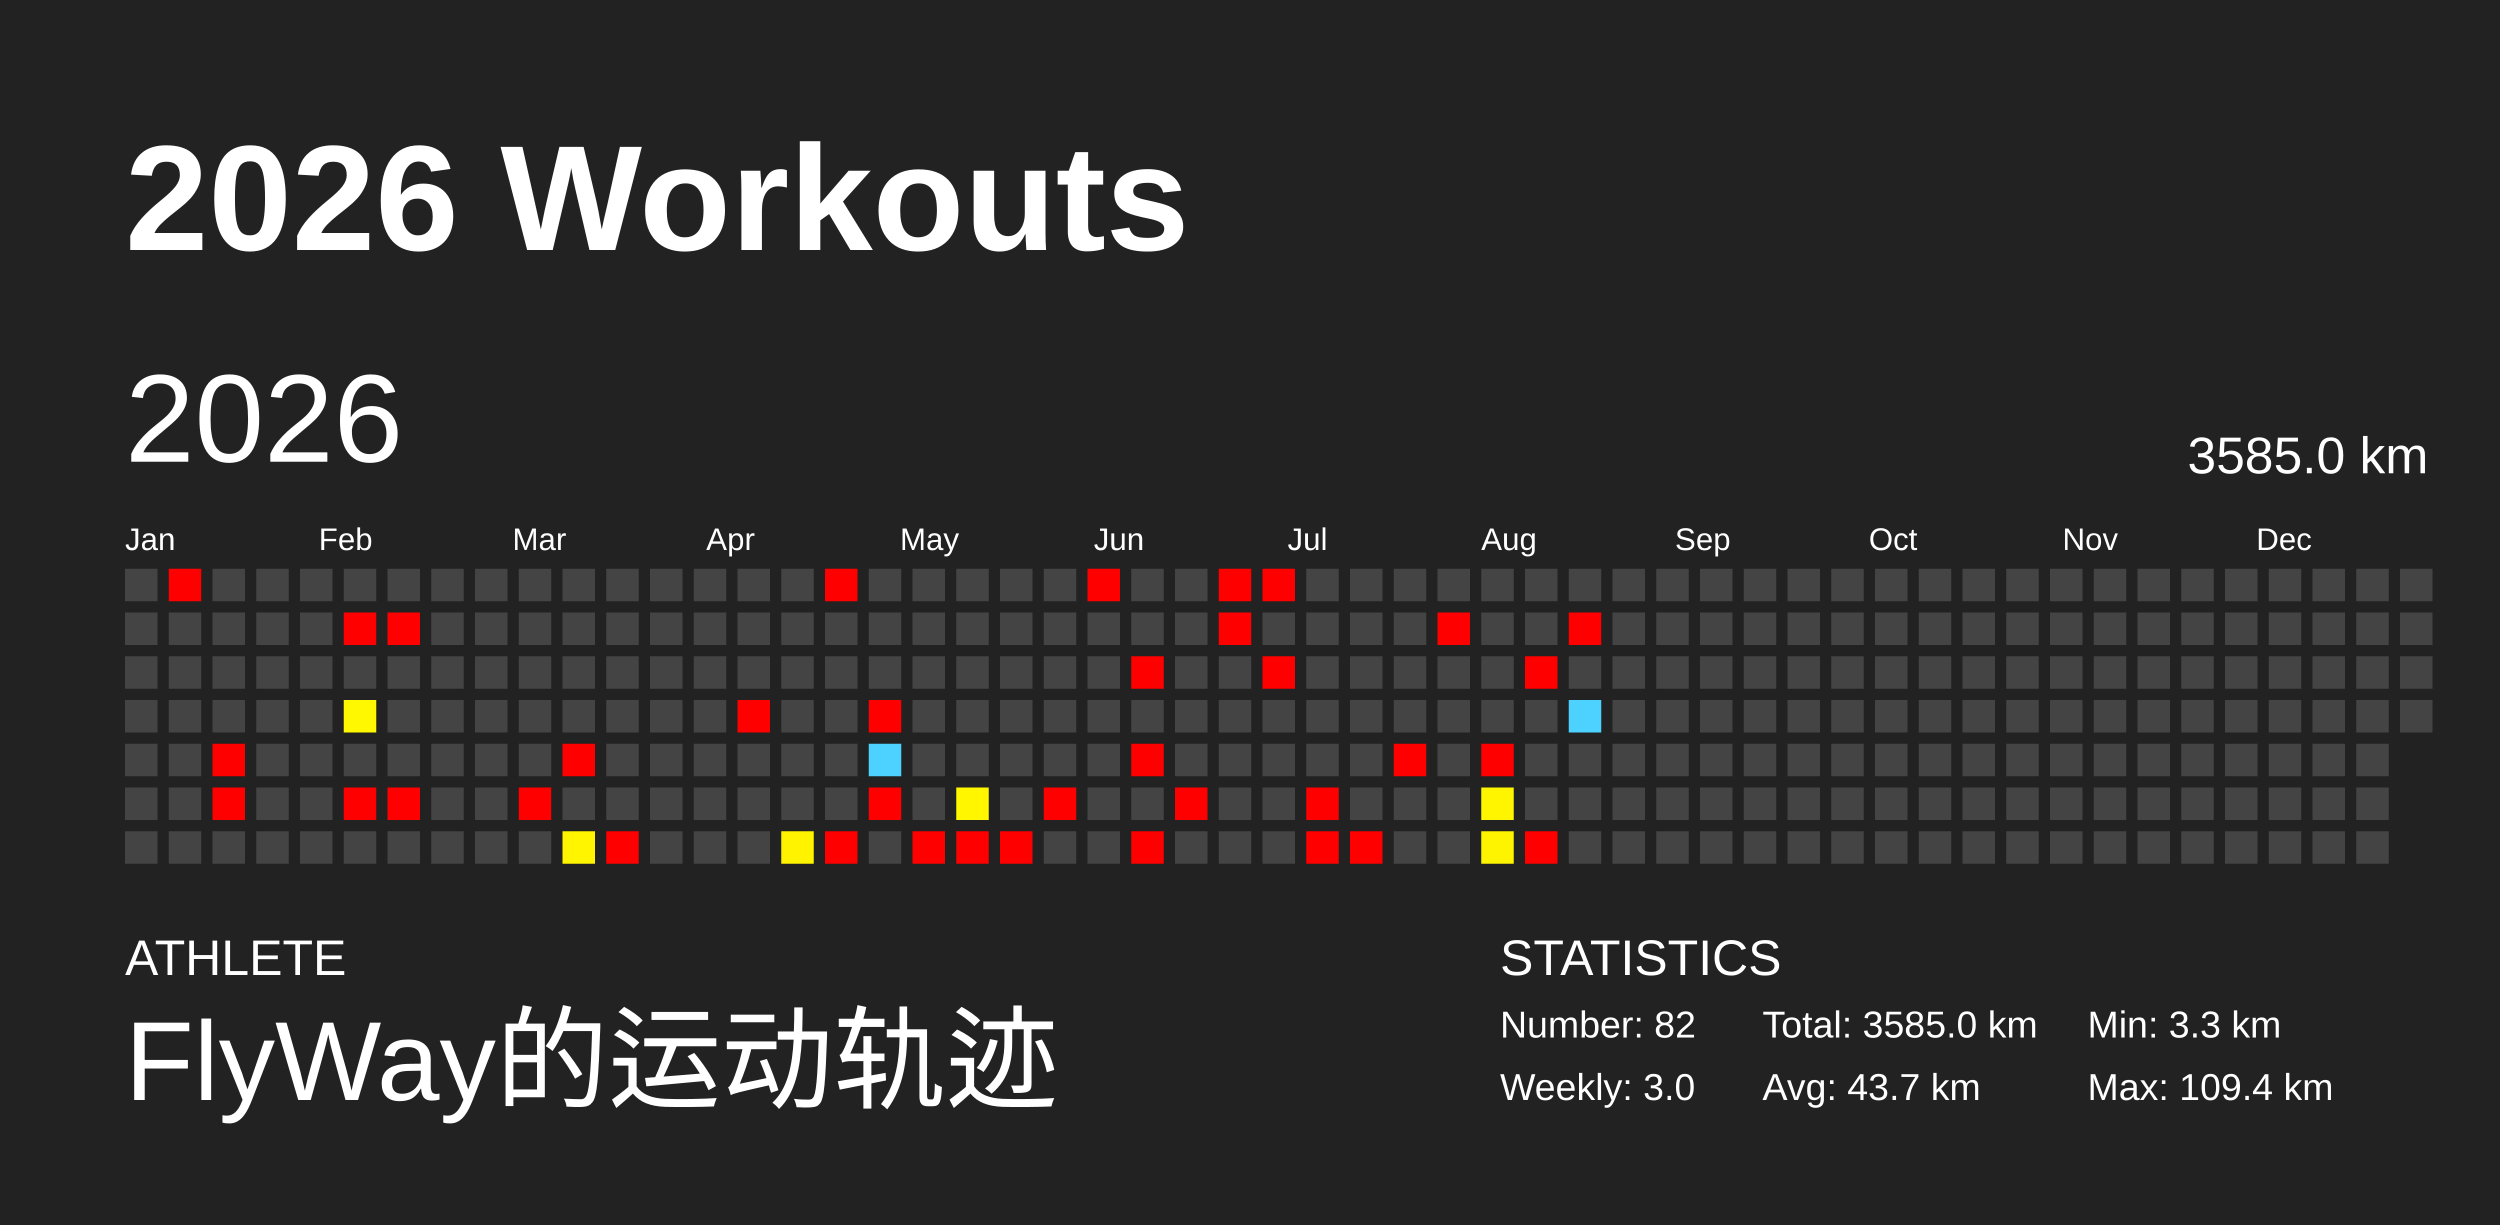
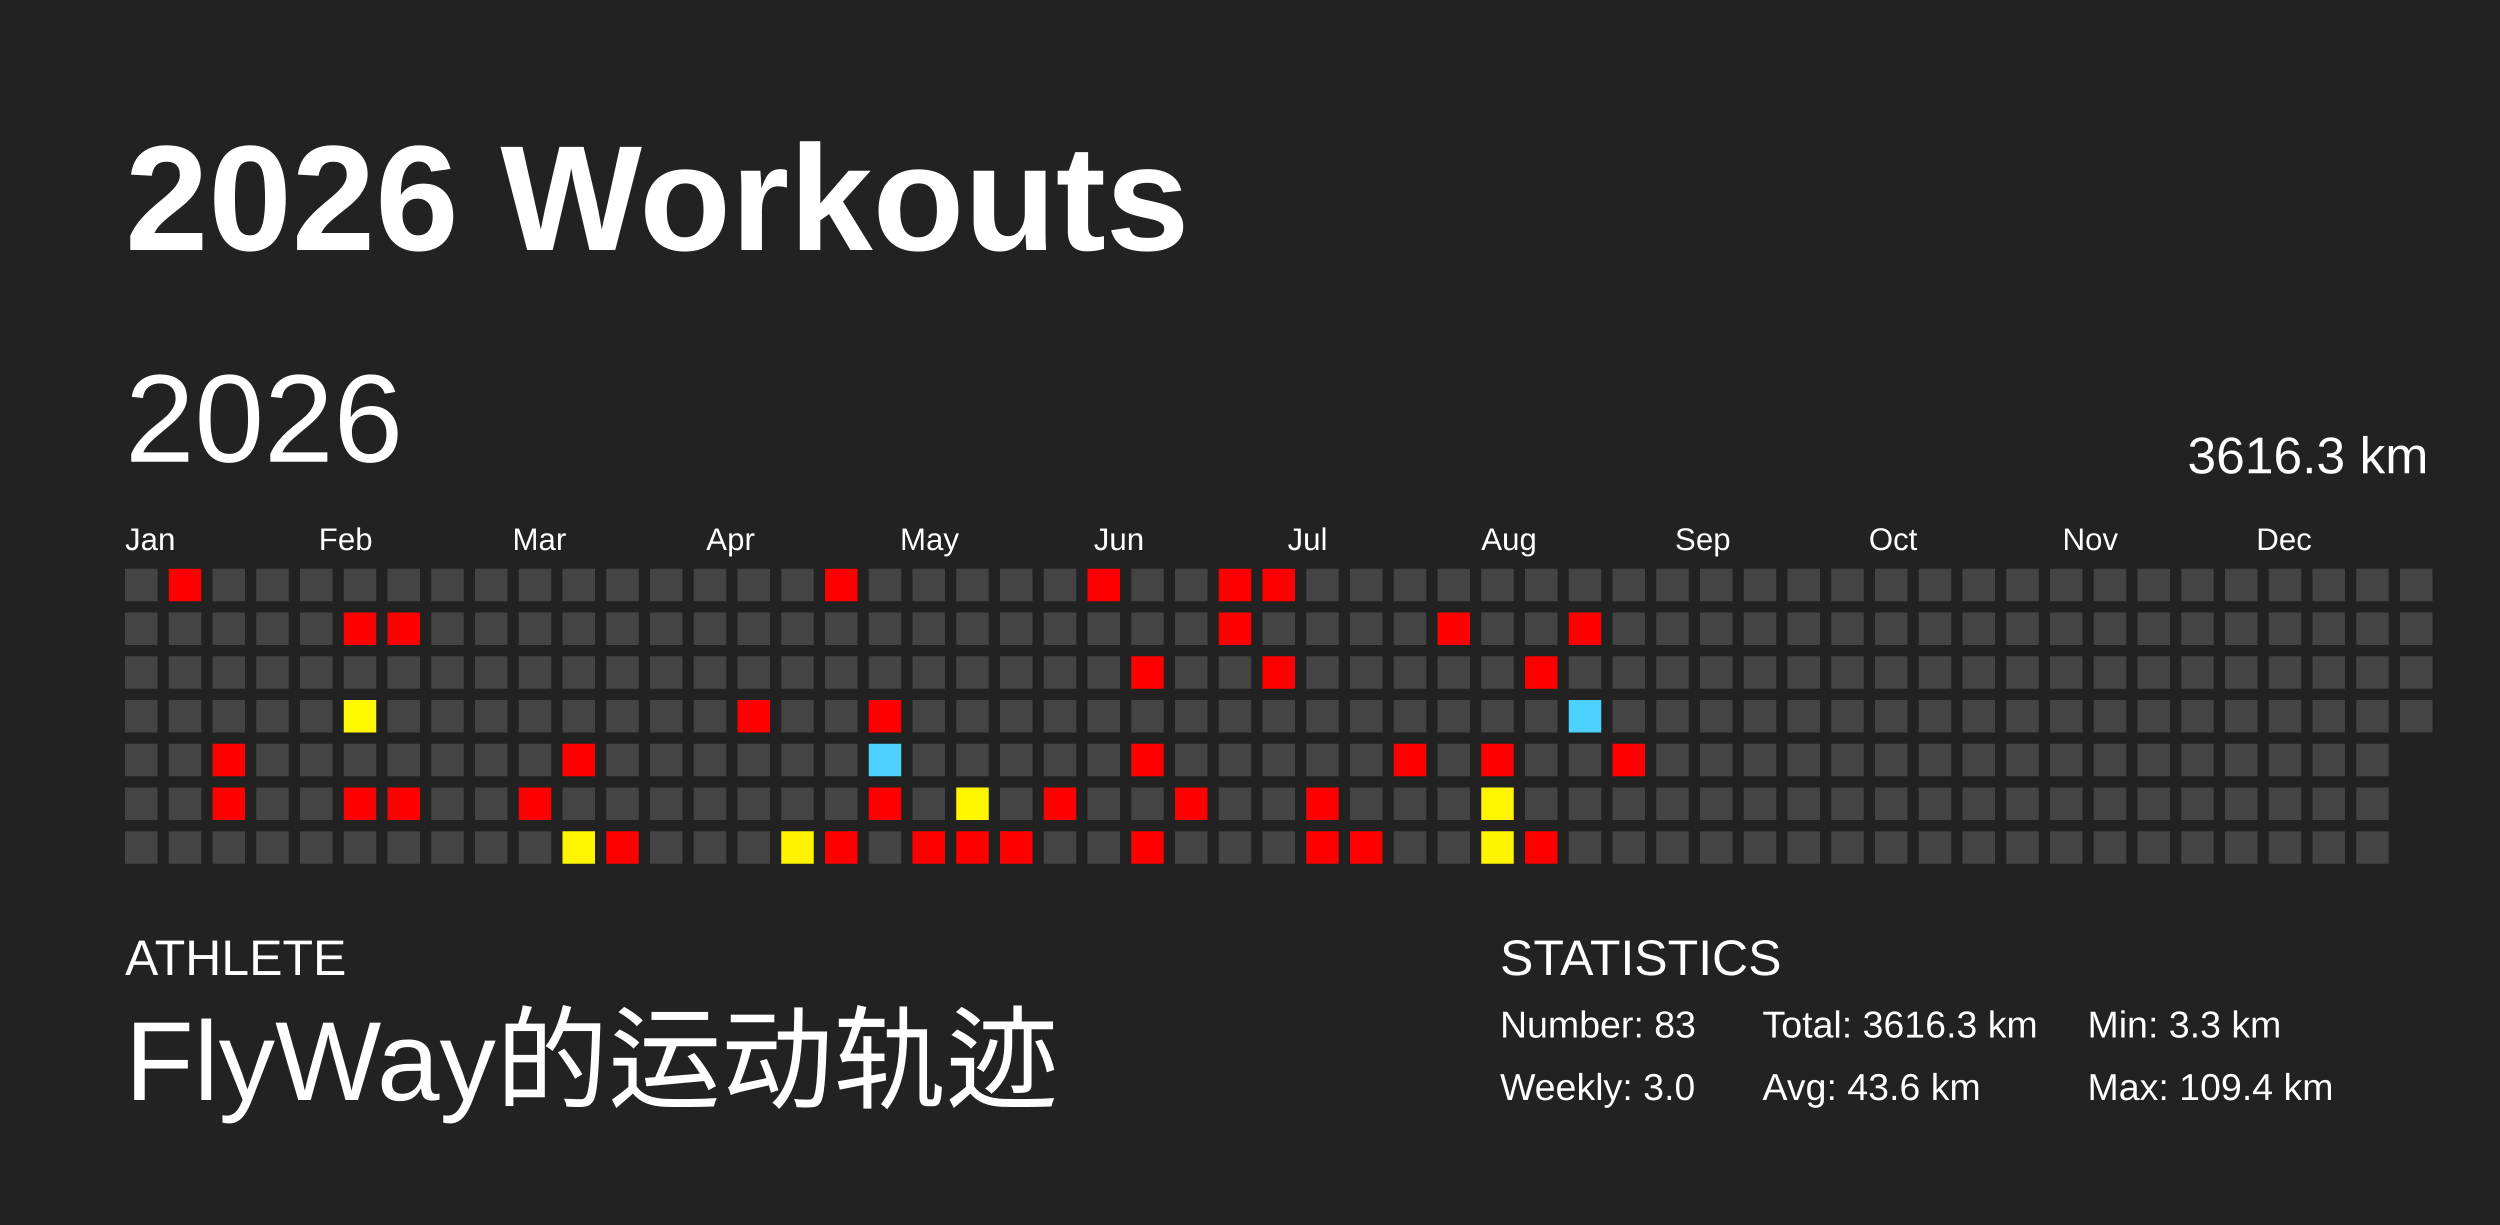
<svg xmlns="http://www.w3.org/2000/svg" baseProfile="full" height="98mm" version="1.1" viewBox="0,0,200,98" width="200mm">
  <defs />
  <rect fill="#222222" height="98" width="200" x="0" y="0" />
  <text fill="#FFFFFF" style="font-size:12px; font-family:Arial; font-weight:bold;" x="10" y="20">2026 Workouts</text>
  <text fill="#FFFFFF" style="font-size:4px; font-family:Arial" x="10" y="78">ATHLETE</text>
  <text fill="#FFFFFF" style="font-size:9px; font-family:Arial" x="10" y="88">FlyWay的运动轨迹</text>
  <text fill="#FFFFFF" style="font-size:4px; font-family:Arial" x="120" y="78">STATISTICS</text>
-   <text fill="#FFFFFF" style="font-size:3px; font-family:Arial" x="120" y="83">Number: 82</text>
+   <text fill="#FFFFFF" style="font-size:3px; font-family:Arial" x="120" y="83">Number: 83</text>
  <text fill="#FFFFFF" style="font-size:3px; font-family:Arial" x="120" y="88">Weekly: 3.0</text>
-   <text fill="#FFFFFF" style="font-size:3px; font-family:Arial" x="141" y="83">Total: 3585.0 km</text>
-   <text fill="#FFFFFF" style="font-size:3px; font-family:Arial" x="141" y="88">Avg: 43.7 km</text>
+   <text fill="#FFFFFF" style="font-size:3px; font-family:Arial" x="141" y="83">Total: 3616.3 km</text>
+   <text fill="#FFFFFF" style="font-size:3px; font-family:Arial" x="141" y="88">Avg: 43.6 km</text>
  <text fill="#FFFFFF" style="font-size:3px; font-family:Arial" x="167" y="83">Min: 3.3 km</text>
  <text fill="#FFFFFF" style="font-size:3px; font-family:Arial" x="167" y="88">Max: 109.4 km</text>
  <text dominant-baseline="hanging" fill="#FFFFFF" style="font-size:10.0px; font-family:Arial;" x="10" y="30">2026</text>
-   <text dominant-baseline="hanging" fill="#FFFFFF" style="font-size:4.125px; font-family:Arial;" x="175" y="35">3585.0 km</text>
+   <text dominant-baseline="hanging" fill="#FFFFFF" style="font-size:4.125px; font-family:Arial;" x="175" y="35">3616.3 km</text>
  <text fill="#FFFFFF" style="font-size:2.5px; font-family:Arial" x="10.0" y="44">Jan</text>
  <text fill="#FFFFFF" style="font-size:2.5px; font-family:Arial" x="25.5" y="44">Feb</text>
  <text fill="#FFFFFF" style="font-size:2.5px; font-family:Arial" x="41.0" y="44">Mar</text>
  <text fill="#FFFFFF" style="font-size:2.5px; font-family:Arial" x="56.5" y="44">Apr</text>
  <text fill="#FFFFFF" style="font-size:2.5px; font-family:Arial" x="72.0" y="44">May</text>
  <text fill="#FFFFFF" style="font-size:2.5px; font-family:Arial" x="87.5" y="44">Jun</text>
  <text fill="#FFFFFF" style="font-size:2.5px; font-family:Arial" x="103.0" y="44">Jul</text>
  <text fill="#FFFFFF" style="font-size:2.5px; font-family:Arial" x="118.5" y="44">Aug</text>
  <text fill="#FFFFFF" style="font-size:2.5px; font-family:Arial" x="134.0" y="44">Sep</text>
  <text fill="#FFFFFF" style="font-size:2.5px; font-family:Arial" x="149.5" y="44">Oct</text>
  <text fill="#FFFFFF" style="font-size:2.5px; font-family:Arial" x="165.0" y="44">Nov</text>
  <text fill="#FFFFFF" style="font-size:2.5px; font-family:Arial" x="180.5" y="44">Dec</text>
  <rect fill="#444444" height="2.6" width="2.6" x="10.0" y="45.5" />
  <rect fill="#444444" height="2.6" width="2.6" x="10.0" y="49.0" />
  <rect fill="#444444" height="2.6" width="2.6" x="10.0" y="52.5" />
  <rect fill="#444444" height="2.6" width="2.6" x="10.0" y="56.0" />
  <rect fill="#444444" height="2.6" width="2.6" x="10.0" y="59.5" />
  <rect fill="#444444" height="2.6" width="2.6" x="10.0" y="63.0" />
  <rect fill="#444444" height="2.6" width="2.6" x="10.0" y="66.5" />
  <rect fill="red" height="2.6" width="2.6" x="13.5" y="45.5" />
  <rect fill="#444444" height="2.6" width="2.6" x="13.5" y="49.0" />
  <rect fill="#444444" height="2.6" width="2.6" x="13.5" y="52.5" />
  <rect fill="#444444" height="2.6" width="2.6" x="13.5" y="56.0" />
  <rect fill="#444444" height="2.6" width="2.6" x="13.5" y="59.5" />
  <rect fill="#444444" height="2.6" width="2.6" x="13.5" y="63.0" />
  <rect fill="#444444" height="2.6" width="2.6" x="13.5" y="66.5" />
  <rect fill="#444444" height="2.6" width="2.6" x="17.0" y="45.5" />
  <rect fill="#444444" height="2.6" width="2.6" x="17.0" y="49.0" />
  <rect fill="#444444" height="2.6" width="2.6" x="17.0" y="52.5" />
  <rect fill="#444444" height="2.6" width="2.6" x="17.0" y="56.0" />
  <rect fill="red" height="2.6" width="2.6" x="17.0" y="59.5" />
  <rect fill="red" height="2.6" width="2.6" x="17.0" y="63.0" />
  <rect fill="#444444" height="2.6" width="2.6" x="17.0" y="66.5" />
  <rect fill="#444444" height="2.6" width="2.6" x="20.5" y="45.5" />
  <rect fill="#444444" height="2.6" width="2.6" x="20.5" y="49.0" />
  <rect fill="#444444" height="2.6" width="2.6" x="20.5" y="52.5" />
  <rect fill="#444444" height="2.6" width="2.6" x="20.5" y="56.0" />
  <rect fill="#444444" height="2.6" width="2.6" x="20.5" y="59.5" />
  <rect fill="#444444" height="2.6" width="2.6" x="20.5" y="63.0" />
  <rect fill="#444444" height="2.6" width="2.6" x="20.5" y="66.5" />
  <rect fill="#444444" height="2.6" width="2.6" x="24.0" y="45.5" />
  <rect fill="#444444" height="2.6" width="2.6" x="24.0" y="49.0" />
  <rect fill="#444444" height="2.6" width="2.6" x="24.0" y="52.5" />
  <rect fill="#444444" height="2.6" width="2.6" x="24.0" y="56.0" />
  <rect fill="#444444" height="2.6" width="2.6" x="24.0" y="59.5" />
  <rect fill="#444444" height="2.6" width="2.6" x="24.0" y="63.0" />
  <rect fill="#444444" height="2.6" width="2.6" x="24.0" y="66.5" />
  <rect fill="#444444" height="2.6" width="2.6" x="27.5" y="45.5" />
  <rect fill="red" height="2.6" width="2.6" x="27.5" y="49.0" />
  <rect fill="#444444" height="2.6" width="2.6" x="27.5" y="52.5" />
  <rect fill="#fff800" height="2.6" width="2.6" x="27.5" y="56.0" />
  <rect fill="#444444" height="2.6" width="2.6" x="27.5" y="59.5" />
  <rect fill="red" height="2.6" width="2.6" x="27.5" y="63.0" />
  <rect fill="#444444" height="2.6" width="2.6" x="27.5" y="66.5" />
  <rect fill="#444444" height="2.6" width="2.6" x="31.0" y="45.5" />
  <rect fill="red" height="2.6" width="2.6" x="31.0" y="49.0" />
  <rect fill="#444444" height="2.6" width="2.6" x="31.0" y="52.5" />
  <rect fill="#444444" height="2.6" width="2.6" x="31.0" y="56.0" />
  <rect fill="#444444" height="2.6" width="2.6" x="31.0" y="59.5" />
  <rect fill="red" height="2.6" width="2.6" x="31.0" y="63.0" />
  <rect fill="#444444" height="2.6" width="2.6" x="31.0" y="66.5" />
  <rect fill="#444444" height="2.6" width="2.6" x="34.5" y="45.5" />
  <rect fill="#444444" height="2.6" width="2.6" x="34.5" y="49.0" />
  <rect fill="#444444" height="2.6" width="2.6" x="34.5" y="52.5" />
  <rect fill="#444444" height="2.6" width="2.6" x="34.5" y="56.0" />
  <rect fill="#444444" height="2.6" width="2.6" x="34.5" y="59.5" />
  <rect fill="#444444" height="2.6" width="2.6" x="34.5" y="63.0" />
  <rect fill="#444444" height="2.6" width="2.6" x="34.5" y="66.5" />
  <rect fill="#444444" height="2.6" width="2.6" x="38.0" y="45.5" />
  <rect fill="#444444" height="2.6" width="2.6" x="38.0" y="49.0" />
  <rect fill="#444444" height="2.6" width="2.6" x="38.0" y="52.5" />
  <rect fill="#444444" height="2.6" width="2.6" x="38.0" y="56.0" />
  <rect fill="#444444" height="2.6" width="2.6" x="38.0" y="59.5" />
  <rect fill="#444444" height="2.6" width="2.6" x="38.0" y="63.0" />
  <rect fill="#444444" height="2.6" width="2.6" x="38.0" y="66.5" />
  <rect fill="#444444" height="2.6" width="2.6" x="41.5" y="45.5" />
  <rect fill="#444444" height="2.6" width="2.6" x="41.5" y="49.0" />
  <rect fill="#444444" height="2.6" width="2.6" x="41.5" y="52.5" />
  <rect fill="#444444" height="2.6" width="2.6" x="41.5" y="56.0" />
  <rect fill="#444444" height="2.6" width="2.6" x="41.5" y="59.5" />
  <rect fill="red" height="2.6" width="2.6" x="41.5" y="63.0" />
  <rect fill="#444444" height="2.6" width="2.6" x="41.5" y="66.5" />
  <rect fill="#444444" height="2.6" width="2.6" x="45.0" y="45.5" />
  <rect fill="#444444" height="2.6" width="2.6" x="45.0" y="49.0" />
  <rect fill="#444444" height="2.6" width="2.6" x="45.0" y="52.5" />
  <rect fill="#444444" height="2.6" width="2.6" x="45.0" y="56.0" />
  <rect fill="red" height="2.6" width="2.6" x="45.0" y="59.5" />
  <rect fill="#444444" height="2.6" width="2.6" x="45.0" y="63.0" />
  <rect fill="#fff500" height="2.6" width="2.6" x="45.0" y="66.5" />
  <rect fill="#444444" height="2.6" width="2.6" x="48.5" y="45.5" />
  <rect fill="#444444" height="2.6" width="2.6" x="48.5" y="49.0" />
  <rect fill="#444444" height="2.6" width="2.6" x="48.5" y="52.5" />
  <rect fill="#444444" height="2.6" width="2.6" x="48.5" y="56.0" />
  <rect fill="#444444" height="2.6" width="2.6" x="48.5" y="59.5" />
  <rect fill="#444444" height="2.6" width="2.6" x="48.5" y="63.0" />
  <rect fill="red" height="2.6" width="2.6" x="48.5" y="66.5" />
  <rect fill="#444444" height="2.6" width="2.6" x="52.0" y="45.5" />
  <rect fill="#444444" height="2.6" width="2.6" x="52.0" y="49.0" />
  <rect fill="#444444" height="2.6" width="2.6" x="52.0" y="52.5" />
  <rect fill="#444444" height="2.6" width="2.6" x="52.0" y="56.0" />
  <rect fill="#444444" height="2.6" width="2.6" x="52.0" y="59.5" />
  <rect fill="#444444" height="2.6" width="2.6" x="52.0" y="63.0" />
  <rect fill="#444444" height="2.6" width="2.6" x="52.0" y="66.5" />
  <rect fill="#444444" height="2.6" width="2.6" x="55.5" y="45.5" />
  <rect fill="#444444" height="2.6" width="2.6" x="55.5" y="49.0" />
  <rect fill="#444444" height="2.6" width="2.6" x="55.5" y="52.5" />
  <rect fill="#444444" height="2.6" width="2.6" x="55.5" y="56.0" />
  <rect fill="#444444" height="2.6" width="2.6" x="55.5" y="59.5" />
  <rect fill="#444444" height="2.6" width="2.6" x="55.5" y="63.0" />
  <rect fill="#444444" height="2.6" width="2.6" x="55.5" y="66.5" />
  <rect fill="#444444" height="2.6" width="2.6" x="59.0" y="45.5" />
  <rect fill="#444444" height="2.6" width="2.6" x="59.0" y="49.0" />
  <rect fill="#444444" height="2.6" width="2.6" x="59.0" y="52.5" />
  <rect fill="red" height="2.6" width="2.6" x="59.0" y="56.0" />
  <rect fill="#444444" height="2.6" width="2.6" x="59.0" y="59.5" />
  <rect fill="#444444" height="2.6" width="2.6" x="59.0" y="63.0" />
  <rect fill="#444444" height="2.6" width="2.6" x="59.0" y="66.5" />
  <rect fill="#444444" height="2.6" width="2.6" x="62.5" y="45.5" />
  <rect fill="#444444" height="2.6" width="2.6" x="62.5" y="49.0" />
  <rect fill="#444444" height="2.6" width="2.6" x="62.5" y="52.5" />
  <rect fill="#444444" height="2.6" width="2.6" x="62.5" y="56.0" />
  <rect fill="#444444" height="2.6" width="2.6" x="62.5" y="59.5" />
  <rect fill="#444444" height="2.6" width="2.6" x="62.5" y="63.0" />
  <rect fill="#fff300" height="2.6" width="2.6" x="62.5" y="66.5" />
  <rect fill="red" height="2.6" width="2.6" x="66.0" y="45.5" />
  <rect fill="#444444" height="2.6" width="2.6" x="66.0" y="49.0" />
  <rect fill="#444444" height="2.6" width="2.6" x="66.0" y="52.5" />
  <rect fill="#444444" height="2.6" width="2.6" x="66.0" y="56.0" />
  <rect fill="#444444" height="2.6" width="2.6" x="66.0" y="59.5" />
  <rect fill="#444444" height="2.6" width="2.6" x="66.0" y="63.0" />
  <rect fill="red" height="2.6" width="2.6" x="66.0" y="66.5" />
  <rect fill="#444444" height="2.6" width="2.6" x="69.5" y="45.5" />
  <rect fill="#444444" height="2.6" width="2.6" x="69.5" y="49.0" />
  <rect fill="#444444" height="2.6" width="2.6" x="69.5" y="52.5" />
  <rect fill="red" height="2.6" width="2.6" x="69.5" y="56.0" />
  <rect fill="#4dd2ff" height="2.6" width="2.6" x="69.5" y="59.5" />
  <rect fill="red" height="2.6" width="2.6" x="69.5" y="63.0" />
  <rect fill="#444444" height="2.6" width="2.6" x="69.5" y="66.5" />
  <rect fill="#444444" height="2.6" width="2.6" x="73.0" y="45.5" />
  <rect fill="#444444" height="2.6" width="2.6" x="73.0" y="49.0" />
  <rect fill="#444444" height="2.6" width="2.6" x="73.0" y="52.5" />
  <rect fill="#444444" height="2.6" width="2.6" x="73.0" y="56.0" />
  <rect fill="#444444" height="2.6" width="2.6" x="73.0" y="59.5" />
  <rect fill="#444444" height="2.6" width="2.6" x="73.0" y="63.0" />
  <rect fill="red" height="2.6" width="2.6" x="73.0" y="66.5" />
  <rect fill="#444444" height="2.6" width="2.6" x="76.5" y="45.5" />
  <rect fill="#444444" height="2.6" width="2.6" x="76.5" y="49.0" />
  <rect fill="#444444" height="2.6" width="2.6" x="76.5" y="52.5" />
  <rect fill="#444444" height="2.6" width="2.6" x="76.5" y="56.0" />
  <rect fill="#444444" height="2.6" width="2.6" x="76.5" y="59.5" />
  <rect fill="#fff600" height="2.6" width="2.6" x="76.5" y="63.0" />
  <rect fill="red" height="2.6" width="2.6" x="76.5" y="66.5" />
  <rect fill="#444444" height="2.6" width="2.6" x="80.0" y="45.5" />
  <rect fill="#444444" height="2.6" width="2.6" x="80.0" y="49.0" />
  <rect fill="#444444" height="2.6" width="2.6" x="80.0" y="52.5" />
  <rect fill="#444444" height="2.6" width="2.6" x="80.0" y="56.0" />
  <rect fill="#444444" height="2.6" width="2.6" x="80.0" y="59.5" />
  <rect fill="#444444" height="2.6" width="2.6" x="80.0" y="63.0" />
  <rect fill="red" height="2.6" width="2.6" x="80.0" y="66.5" />
  <rect fill="#444444" height="2.6" width="2.6" x="83.5" y="45.5" />
  <rect fill="#444444" height="2.6" width="2.6" x="83.5" y="49.0" />
  <rect fill="#444444" height="2.6" width="2.6" x="83.5" y="52.5" />
  <rect fill="#444444" height="2.6" width="2.6" x="83.5" y="56.0" />
  <rect fill="#444444" height="2.6" width="2.6" x="83.5" y="59.5" />
  <rect fill="red" height="2.6" width="2.6" x="83.5" y="63.0" />
  <rect fill="#444444" height="2.6" width="2.6" x="83.5" y="66.5" />
  <rect fill="red" height="2.6" width="2.6" x="87.0" y="45.5" />
  <rect fill="#444444" height="2.6" width="2.6" x="87.0" y="49.0" />
  <rect fill="#444444" height="2.6" width="2.6" x="87.0" y="52.5" />
  <rect fill="#444444" height="2.6" width="2.6" x="87.0" y="56.0" />
  <rect fill="#444444" height="2.6" width="2.6" x="87.0" y="59.5" />
  <rect fill="#444444" height="2.6" width="2.6" x="87.0" y="63.0" />
  <rect fill="#444444" height="2.6" width="2.6" x="87.0" y="66.5" />
  <rect fill="#444444" height="2.6" width="2.6" x="90.5" y="45.5" />
  <rect fill="#444444" height="2.6" width="2.6" x="90.5" y="49.0" />
  <rect fill="red" height="2.6" width="2.6" x="90.5" y="52.5" />
  <rect fill="#444444" height="2.6" width="2.6" x="90.5" y="56.0" />
  <rect fill="red" height="2.6" width="2.6" x="90.5" y="59.5" />
  <rect fill="#444444" height="2.6" width="2.6" x="90.5" y="63.0" />
  <rect fill="red" height="2.6" width="2.6" x="90.5" y="66.5" />
  <rect fill="#444444" height="2.6" width="2.6" x="94.0" y="45.5" />
  <rect fill="#444444" height="2.6" width="2.6" x="94.0" y="49.0" />
  <rect fill="#444444" height="2.6" width="2.6" x="94.0" y="52.5" />
  <rect fill="#444444" height="2.6" width="2.6" x="94.0" y="56.0" />
  <rect fill="#444444" height="2.6" width="2.6" x="94.0" y="59.5" />
  <rect fill="red" height="2.6" width="2.6" x="94.0" y="63.0" />
  <rect fill="#444444" height="2.6" width="2.6" x="94.0" y="66.5" />
  <rect fill="red" height="2.6" width="2.6" x="97.5" y="45.5" />
  <rect fill="red" height="2.6" width="2.6" x="97.5" y="49.0" />
  <rect fill="#444444" height="2.6" width="2.6" x="97.5" y="52.5" />
  <rect fill="#444444" height="2.6" width="2.6" x="97.5" y="56.0" />
  <rect fill="#444444" height="2.6" width="2.6" x="97.5" y="59.5" />
  <rect fill="#444444" height="2.6" width="2.6" x="97.5" y="63.0" />
  <rect fill="#444444" height="2.6" width="2.6" x="97.5" y="66.5" />
  <rect fill="red" height="2.6" width="2.6" x="101.0" y="45.5" />
  <rect fill="#444444" height="2.6" width="2.6" x="101.0" y="49.0" />
  <rect fill="red" height="2.6" width="2.6" x="101.0" y="52.5" />
  <rect fill="#444444" height="2.6" width="2.6" x="101.0" y="56.0" />
  <rect fill="#444444" height="2.6" width="2.6" x="101.0" y="59.5" />
  <rect fill="#444444" height="2.6" width="2.6" x="101.0" y="63.0" />
  <rect fill="#444444" height="2.6" width="2.6" x="101.0" y="66.5" />
  <rect fill="#444444" height="2.6" width="2.6" x="104.5" y="45.5" />
  <rect fill="#444444" height="2.6" width="2.6" x="104.5" y="49.0" />
  <rect fill="#444444" height="2.6" width="2.6" x="104.5" y="52.5" />
  <rect fill="#444444" height="2.6" width="2.6" x="104.5" y="56.0" />
  <rect fill="#444444" height="2.6" width="2.6" x="104.5" y="59.5" />
  <rect fill="red" height="2.6" width="2.6" x="104.5" y="63.0" />
  <rect fill="red" height="2.6" width="2.6" x="104.5" y="66.5" />
  <rect fill="#444444" height="2.6" width="2.6" x="108.0" y="45.5" />
  <rect fill="#444444" height="2.6" width="2.6" x="108.0" y="49.0" />
  <rect fill="#444444" height="2.6" width="2.6" x="108.0" y="52.5" />
  <rect fill="#444444" height="2.6" width="2.6" x="108.0" y="56.0" />
  <rect fill="#444444" height="2.6" width="2.6" x="108.0" y="59.5" />
  <rect fill="#444444" height="2.6" width="2.6" x="108.0" y="63.0" />
  <rect fill="red" height="2.6" width="2.6" x="108.0" y="66.5" />
  <rect fill="#444444" height="2.6" width="2.6" x="111.5" y="45.5" />
  <rect fill="#444444" height="2.6" width="2.6" x="111.5" y="49.0" />
  <rect fill="#444444" height="2.6" width="2.6" x="111.5" y="52.5" />
  <rect fill="#444444" height="2.6" width="2.6" x="111.5" y="56.0" />
  <rect fill="red" height="2.6" width="2.6" x="111.5" y="59.5" />
  <rect fill="#444444" height="2.6" width="2.6" x="111.5" y="63.0" />
  <rect fill="#444444" height="2.6" width="2.6" x="111.5" y="66.5" />
  <rect fill="#444444" height="2.6" width="2.6" x="115.0" y="45.5" />
  <rect fill="red" height="2.6" width="2.6" x="115.0" y="49.0" />
  <rect fill="#444444" height="2.6" width="2.6" x="115.0" y="52.5" />
  <rect fill="#444444" height="2.6" width="2.6" x="115.0" y="56.0" />
  <rect fill="#444444" height="2.6" width="2.6" x="115.0" y="59.5" />
  <rect fill="#444444" height="2.6" width="2.6" x="115.0" y="63.0" />
  <rect fill="#444444" height="2.6" width="2.6" x="115.0" y="66.5" />
  <rect fill="#444444" height="2.6" width="2.6" x="118.5" y="45.5" />
  <rect fill="#444444" height="2.6" width="2.6" x="118.5" y="49.0" />
  <rect fill="#444444" height="2.6" width="2.6" x="118.5" y="52.5" />
  <rect fill="#444444" height="2.6" width="2.6" x="118.5" y="56.0" />
  <rect fill="red" height="2.6" width="2.6" x="118.5" y="59.5" />
  <rect fill="#fff500" height="2.6" width="2.6" x="118.5" y="63.0" />
  <rect fill="#fff400" height="2.6" width="2.6" x="118.5" y="66.5" />
  <rect fill="#444444" height="2.6" width="2.6" x="122.0" y="45.5" />
  <rect fill="#444444" height="2.6" width="2.6" x="122.0" y="49.0" />
  <rect fill="red" height="2.6" width="2.6" x="122.0" y="52.5" />
  <rect fill="#444444" height="2.6" width="2.6" x="122.0" y="56.0" />
  <rect fill="#444444" height="2.6" width="2.6" x="122.0" y="59.5" />
  <rect fill="#444444" height="2.6" width="2.6" x="122.0" y="63.0" />
  <rect fill="red" height="2.6" width="2.6" x="122.0" y="66.5" />
  <rect fill="#444444" height="2.6" width="2.6" x="125.5" y="45.5" />
  <rect fill="red" height="2.6" width="2.6" x="125.5" y="49.0" />
  <rect fill="#444444" height="2.6" width="2.6" x="125.5" y="52.5" />
  <rect fill="#4dd2ff" height="2.6" width="2.6" x="125.5" y="56.0" />
  <rect fill="#444444" height="2.6" width="2.6" x="125.5" y="59.5" />
  <rect fill="#444444" height="2.6" width="2.6" x="125.5" y="63.0" />
  <rect fill="#444444" height="2.6" width="2.6" x="125.5" y="66.5" />
  <rect fill="#444444" height="2.6" width="2.6" x="129.0" y="45.5" />
  <rect fill="#444444" height="2.6" width="2.6" x="129.0" y="49.0" />
  <rect fill="#444444" height="2.6" width="2.6" x="129.0" y="52.5" />
  <rect fill="#444444" height="2.6" width="2.6" x="129.0" y="56.0" />
-   <rect fill="#444444" height="2.6" width="2.6" x="129.0" y="59.5" />
+   <rect fill="red" height="2.6" width="2.6" x="129.0" y="59.5" />
  <rect fill="#444444" height="2.6" width="2.6" x="129.0" y="63.0" />
  <rect fill="#444444" height="2.6" width="2.6" x="129.0" y="66.5" />
  <rect fill="#444444" height="2.6" width="2.6" x="132.5" y="45.5" />
  <rect fill="#444444" height="2.6" width="2.6" x="132.5" y="49.0" />
  <rect fill="#444444" height="2.6" width="2.6" x="132.5" y="52.5" />
  <rect fill="#444444" height="2.6" width="2.6" x="132.5" y="56.0" />
  <rect fill="#444444" height="2.6" width="2.6" x="132.5" y="59.5" />
  <rect fill="#444444" height="2.6" width="2.6" x="132.5" y="63.0" />
  <rect fill="#444444" height="2.6" width="2.6" x="132.5" y="66.5" />
  <rect fill="#444444" height="2.6" width="2.6" x="136.0" y="45.5" />
  <rect fill="#444444" height="2.6" width="2.6" x="136.0" y="49.0" />
  <rect fill="#444444" height="2.6" width="2.6" x="136.0" y="52.5" />
  <rect fill="#444444" height="2.6" width="2.6" x="136.0" y="56.0" />
  <rect fill="#444444" height="2.6" width="2.6" x="136.0" y="59.5" />
  <rect fill="#444444" height="2.6" width="2.6" x="136.0" y="63.0" />
  <rect fill="#444444" height="2.6" width="2.6" x="136.0" y="66.5" />
  <rect fill="#444444" height="2.6" width="2.6" x="139.5" y="45.5" />
  <rect fill="#444444" height="2.6" width="2.6" x="139.5" y="49.0" />
  <rect fill="#444444" height="2.6" width="2.6" x="139.5" y="52.5" />
  <rect fill="#444444" height="2.6" width="2.6" x="139.5" y="56.0" />
  <rect fill="#444444" height="2.6" width="2.6" x="139.5" y="59.5" />
  <rect fill="#444444" height="2.6" width="2.6" x="139.5" y="63.0" />
  <rect fill="#444444" height="2.6" width="2.6" x="139.5" y="66.5" />
  <rect fill="#444444" height="2.6" width="2.6" x="143.0" y="45.5" />
  <rect fill="#444444" height="2.6" width="2.6" x="143.0" y="49.0" />
  <rect fill="#444444" height="2.6" width="2.6" x="143.0" y="52.5" />
  <rect fill="#444444" height="2.6" width="2.6" x="143.0" y="56.0" />
  <rect fill="#444444" height="2.6" width="2.6" x="143.0" y="59.5" />
  <rect fill="#444444" height="2.6" width="2.6" x="143.0" y="63.0" />
  <rect fill="#444444" height="2.6" width="2.6" x="143.0" y="66.5" />
  <rect fill="#444444" height="2.6" width="2.6" x="146.5" y="45.5" />
  <rect fill="#444444" height="2.6" width="2.6" x="146.5" y="49.0" />
  <rect fill="#444444" height="2.6" width="2.6" x="146.5" y="52.5" />
  <rect fill="#444444" height="2.6" width="2.6" x="146.5" y="56.0" />
  <rect fill="#444444" height="2.6" width="2.6" x="146.5" y="59.5" />
  <rect fill="#444444" height="2.6" width="2.6" x="146.5" y="63.0" />
  <rect fill="#444444" height="2.6" width="2.6" x="146.5" y="66.5" />
  <rect fill="#444444" height="2.6" width="2.6" x="150.0" y="45.5" />
  <rect fill="#444444" height="2.6" width="2.6" x="150.0" y="49.0" />
  <rect fill="#444444" height="2.6" width="2.6" x="150.0" y="52.5" />
  <rect fill="#444444" height="2.6" width="2.6" x="150.0" y="56.0" />
  <rect fill="#444444" height="2.6" width="2.6" x="150.0" y="59.5" />
  <rect fill="#444444" height="2.6" width="2.6" x="150.0" y="63.0" />
  <rect fill="#444444" height="2.6" width="2.6" x="150.0" y="66.5" />
  <rect fill="#444444" height="2.6" width="2.6" x="153.5" y="45.5" />
  <rect fill="#444444" height="2.6" width="2.6" x="153.5" y="49.0" />
  <rect fill="#444444" height="2.6" width="2.6" x="153.5" y="52.5" />
  <rect fill="#444444" height="2.6" width="2.6" x="153.5" y="56.0" />
  <rect fill="#444444" height="2.6" width="2.6" x="153.5" y="59.5" />
  <rect fill="#444444" height="2.6" width="2.6" x="153.5" y="63.0" />
  <rect fill="#444444" height="2.6" width="2.6" x="153.5" y="66.5" />
  <rect fill="#444444" height="2.6" width="2.6" x="157.0" y="45.5" />
  <rect fill="#444444" height="2.6" width="2.6" x="157.0" y="49.0" />
  <rect fill="#444444" height="2.6" width="2.6" x="157.0" y="52.5" />
  <rect fill="#444444" height="2.6" width="2.6" x="157.0" y="56.0" />
  <rect fill="#444444" height="2.6" width="2.6" x="157.0" y="59.5" />
  <rect fill="#444444" height="2.6" width="2.6" x="157.0" y="63.0" />
  <rect fill="#444444" height="2.6" width="2.6" x="157.0" y="66.5" />
  <rect fill="#444444" height="2.6" width="2.6" x="160.5" y="45.5" />
  <rect fill="#444444" height="2.6" width="2.6" x="160.5" y="49.0" />
  <rect fill="#444444" height="2.6" width="2.6" x="160.5" y="52.5" />
  <rect fill="#444444" height="2.6" width="2.6" x="160.5" y="56.0" />
  <rect fill="#444444" height="2.6" width="2.6" x="160.5" y="59.5" />
  <rect fill="#444444" height="2.6" width="2.6" x="160.5" y="63.0" />
  <rect fill="#444444" height="2.6" width="2.6" x="160.5" y="66.5" />
  <rect fill="#444444" height="2.6" width="2.6" x="164.0" y="45.5" />
  <rect fill="#444444" height="2.6" width="2.6" x="164.0" y="49.0" />
  <rect fill="#444444" height="2.6" width="2.6" x="164.0" y="52.5" />
  <rect fill="#444444" height="2.6" width="2.6" x="164.0" y="56.0" />
  <rect fill="#444444" height="2.6" width="2.6" x="164.0" y="59.5" />
  <rect fill="#444444" height="2.6" width="2.6" x="164.0" y="63.0" />
  <rect fill="#444444" height="2.6" width="2.6" x="164.0" y="66.5" />
  <rect fill="#444444" height="2.6" width="2.6" x="167.5" y="45.5" />
  <rect fill="#444444" height="2.6" width="2.6" x="167.5" y="49.0" />
  <rect fill="#444444" height="2.6" width="2.6" x="167.5" y="52.5" />
  <rect fill="#444444" height="2.6" width="2.6" x="167.5" y="56.0" />
  <rect fill="#444444" height="2.6" width="2.6" x="167.5" y="59.5" />
  <rect fill="#444444" height="2.6" width="2.6" x="167.5" y="63.0" />
  <rect fill="#444444" height="2.6" width="2.6" x="167.5" y="66.5" />
  <rect fill="#444444" height="2.6" width="2.6" x="171.0" y="45.5" />
  <rect fill="#444444" height="2.6" width="2.6" x="171.0" y="49.0" />
  <rect fill="#444444" height="2.6" width="2.6" x="171.0" y="52.5" />
  <rect fill="#444444" height="2.6" width="2.6" x="171.0" y="56.0" />
  <rect fill="#444444" height="2.6" width="2.6" x="171.0" y="59.5" />
  <rect fill="#444444" height="2.6" width="2.6" x="171.0" y="63.0" />
  <rect fill="#444444" height="2.6" width="2.6" x="171.0" y="66.5" />
  <rect fill="#444444" height="2.6" width="2.6" x="174.5" y="45.5" />
  <rect fill="#444444" height="2.6" width="2.6" x="174.5" y="49.0" />
  <rect fill="#444444" height="2.6" width="2.6" x="174.5" y="52.5" />
  <rect fill="#444444" height="2.6" width="2.6" x="174.5" y="56.0" />
  <rect fill="#444444" height="2.6" width="2.6" x="174.5" y="59.5" />
  <rect fill="#444444" height="2.6" width="2.6" x="174.5" y="63.0" />
  <rect fill="#444444" height="2.6" width="2.6" x="174.5" y="66.5" />
  <rect fill="#444444" height="2.6" width="2.6" x="178.0" y="45.5" />
  <rect fill="#444444" height="2.6" width="2.6" x="178.0" y="49.0" />
  <rect fill="#444444" height="2.6" width="2.6" x="178.0" y="52.5" />
  <rect fill="#444444" height="2.6" width="2.6" x="178.0" y="56.0" />
  <rect fill="#444444" height="2.6" width="2.6" x="178.0" y="59.5" />
  <rect fill="#444444" height="2.6" width="2.6" x="178.0" y="63.0" />
  <rect fill="#444444" height="2.6" width="2.6" x="178.0" y="66.5" />
  <rect fill="#444444" height="2.6" width="2.6" x="181.5" y="45.5" />
  <rect fill="#444444" height="2.6" width="2.6" x="181.5" y="49.0" />
  <rect fill="#444444" height="2.6" width="2.6" x="181.5" y="52.5" />
  <rect fill="#444444" height="2.6" width="2.6" x="181.5" y="56.0" />
  <rect fill="#444444" height="2.6" width="2.6" x="181.5" y="59.5" />
  <rect fill="#444444" height="2.6" width="2.6" x="181.5" y="63.0" />
  <rect fill="#444444" height="2.6" width="2.6" x="181.5" y="66.5" />
  <rect fill="#444444" height="2.6" width="2.6" x="185.0" y="45.5" />
  <rect fill="#444444" height="2.6" width="2.6" x="185.0" y="49.0" />
  <rect fill="#444444" height="2.6" width="2.6" x="185.0" y="52.5" />
  <rect fill="#444444" height="2.6" width="2.6" x="185.0" y="56.0" />
  <rect fill="#444444" height="2.6" width="2.6" x="185.0" y="59.5" />
  <rect fill="#444444" height="2.6" width="2.6" x="185.0" y="63.0" />
  <rect fill="#444444" height="2.6" width="2.6" x="185.0" y="66.5" />
  <rect fill="#444444" height="2.6" width="2.6" x="188.5" y="45.5" />
  <rect fill="#444444" height="2.6" width="2.6" x="188.5" y="49.0" />
  <rect fill="#444444" height="2.6" width="2.6" x="188.5" y="52.5" />
  <rect fill="#444444" height="2.6" width="2.6" x="188.5" y="56.0" />
  <rect fill="#444444" height="2.6" width="2.6" x="188.5" y="59.5" />
  <rect fill="#444444" height="2.6" width="2.6" x="188.5" y="63.0" />
  <rect fill="#444444" height="2.6" width="2.6" x="188.5" y="66.5" />
  <rect fill="#444444" height="2.6" width="2.6" x="192.0" y="45.5" />
  <rect fill="#444444" height="2.6" width="2.6" x="192.0" y="49.0" />
  <rect fill="#444444" height="2.6" width="2.6" x="192.0" y="52.5" />
  <rect fill="#444444" height="2.6" width="2.6" x="192.0" y="56.0" />
</svg>
